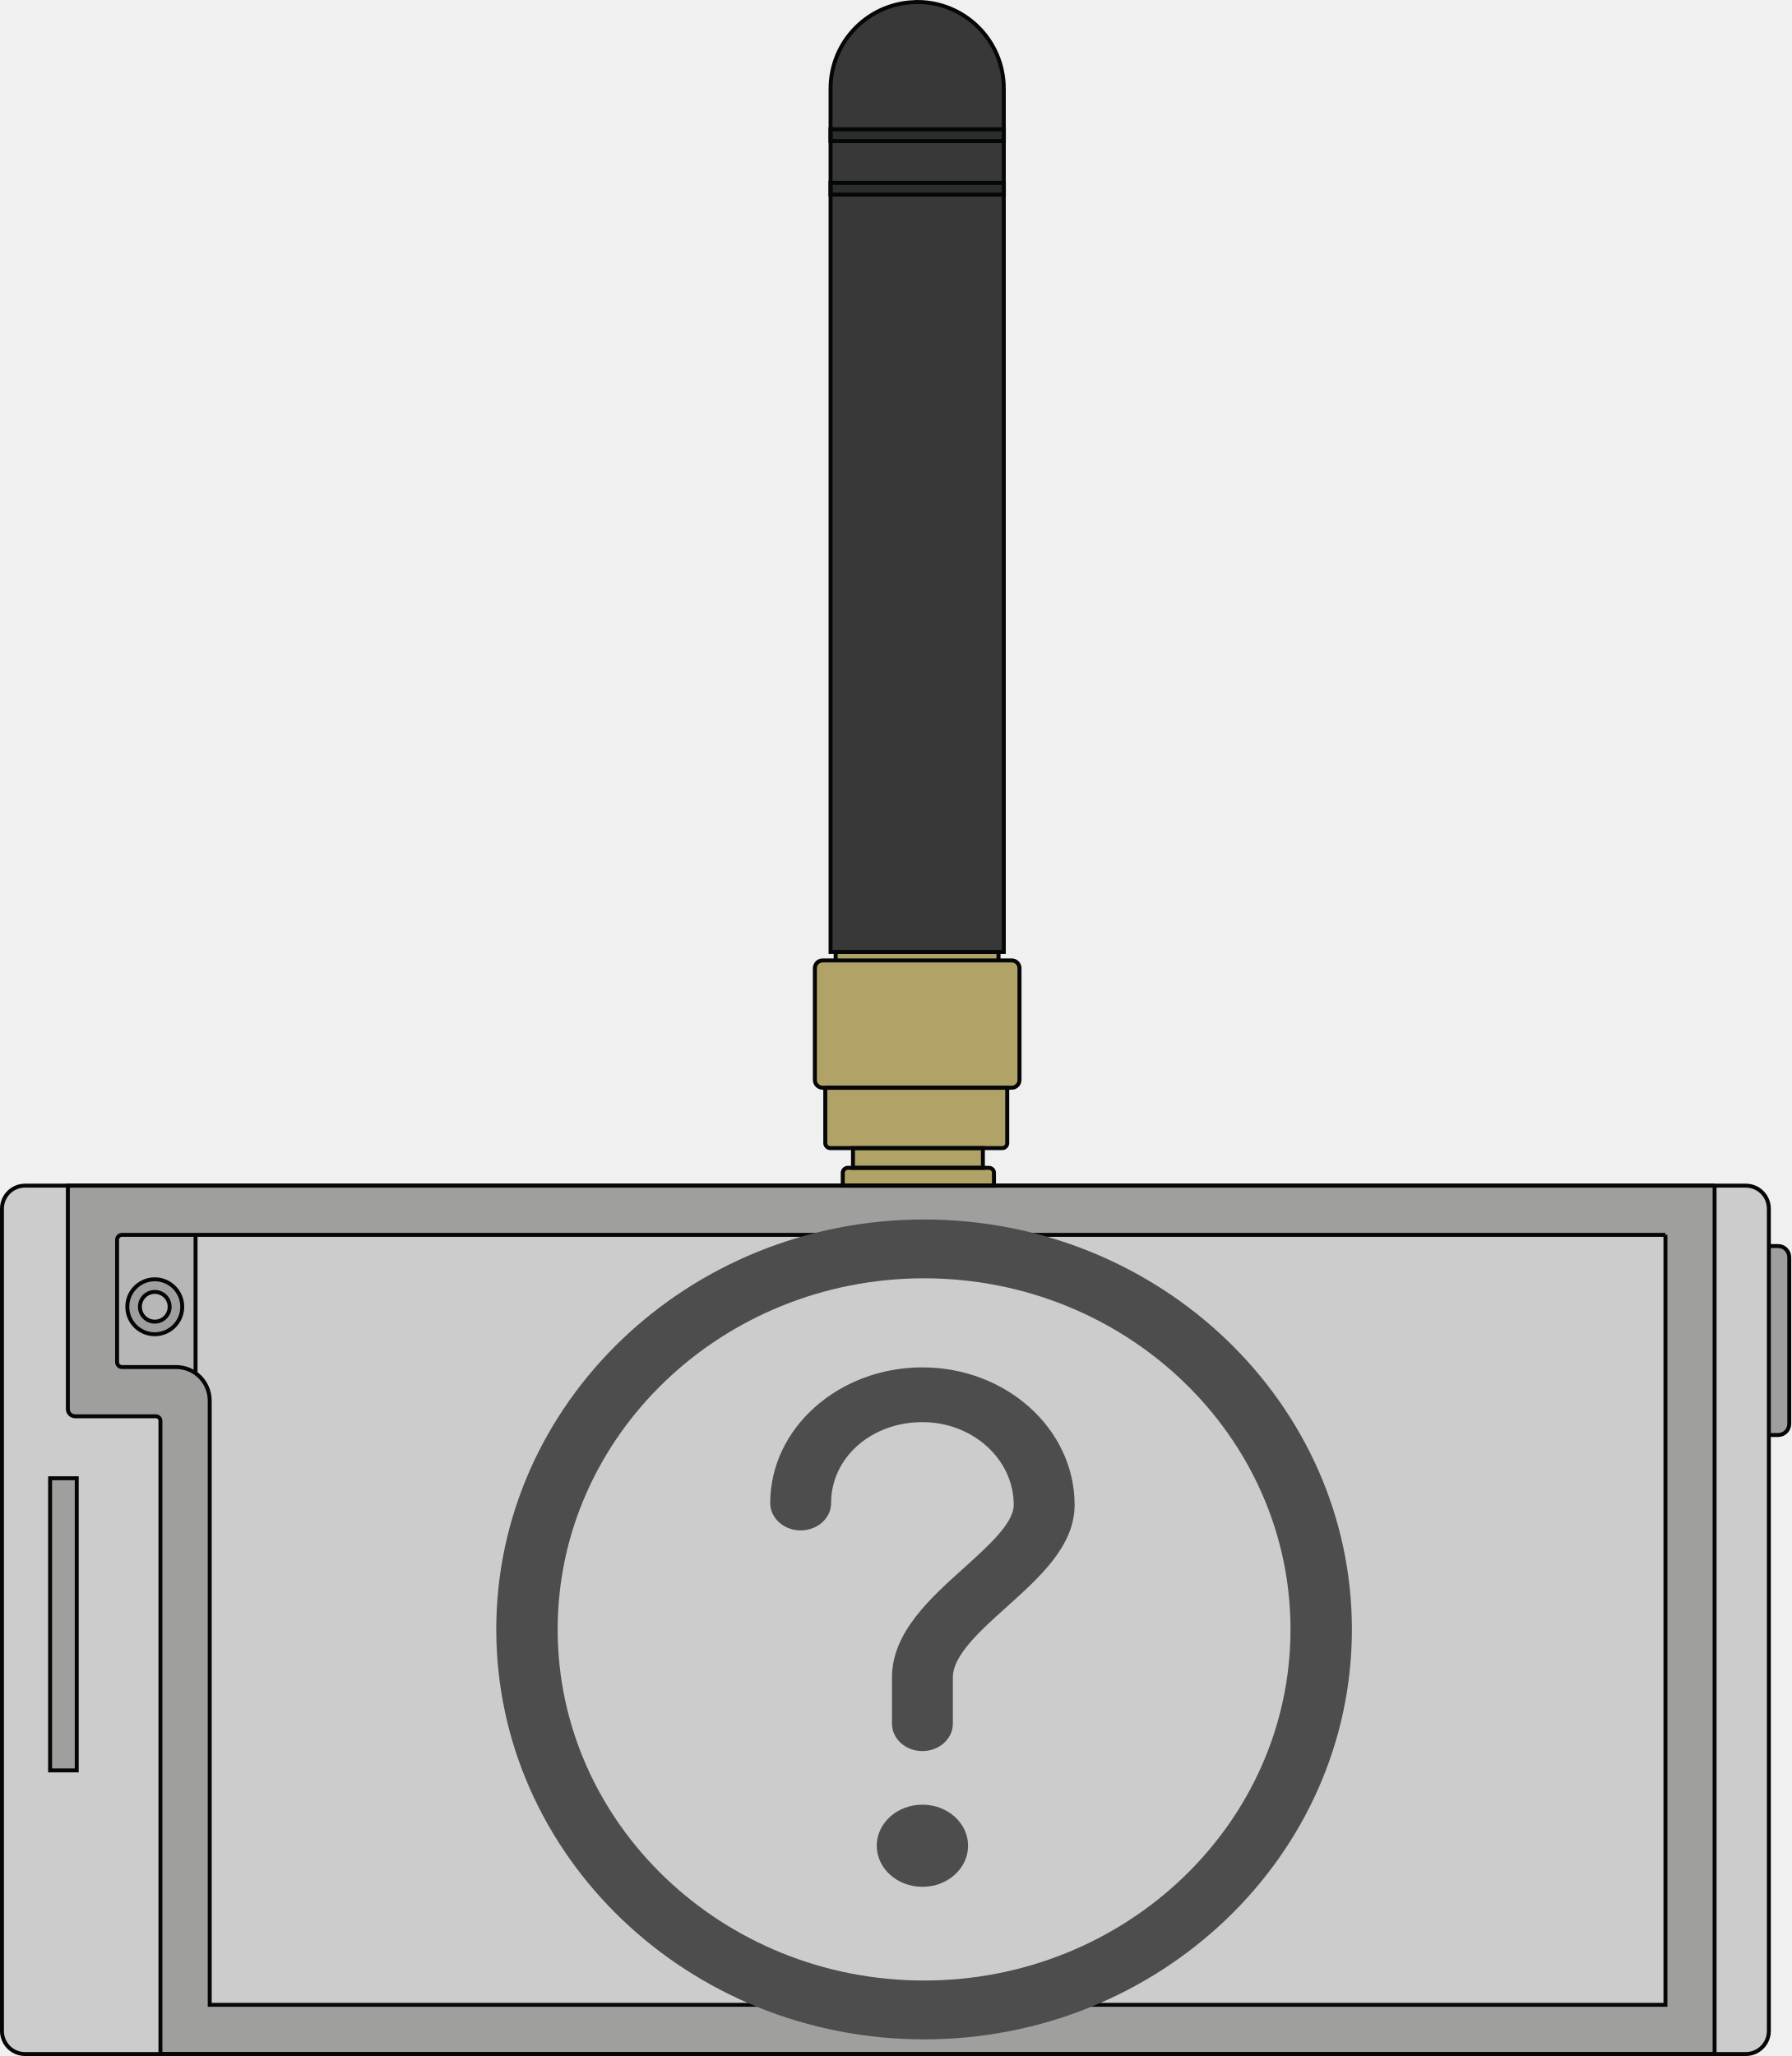
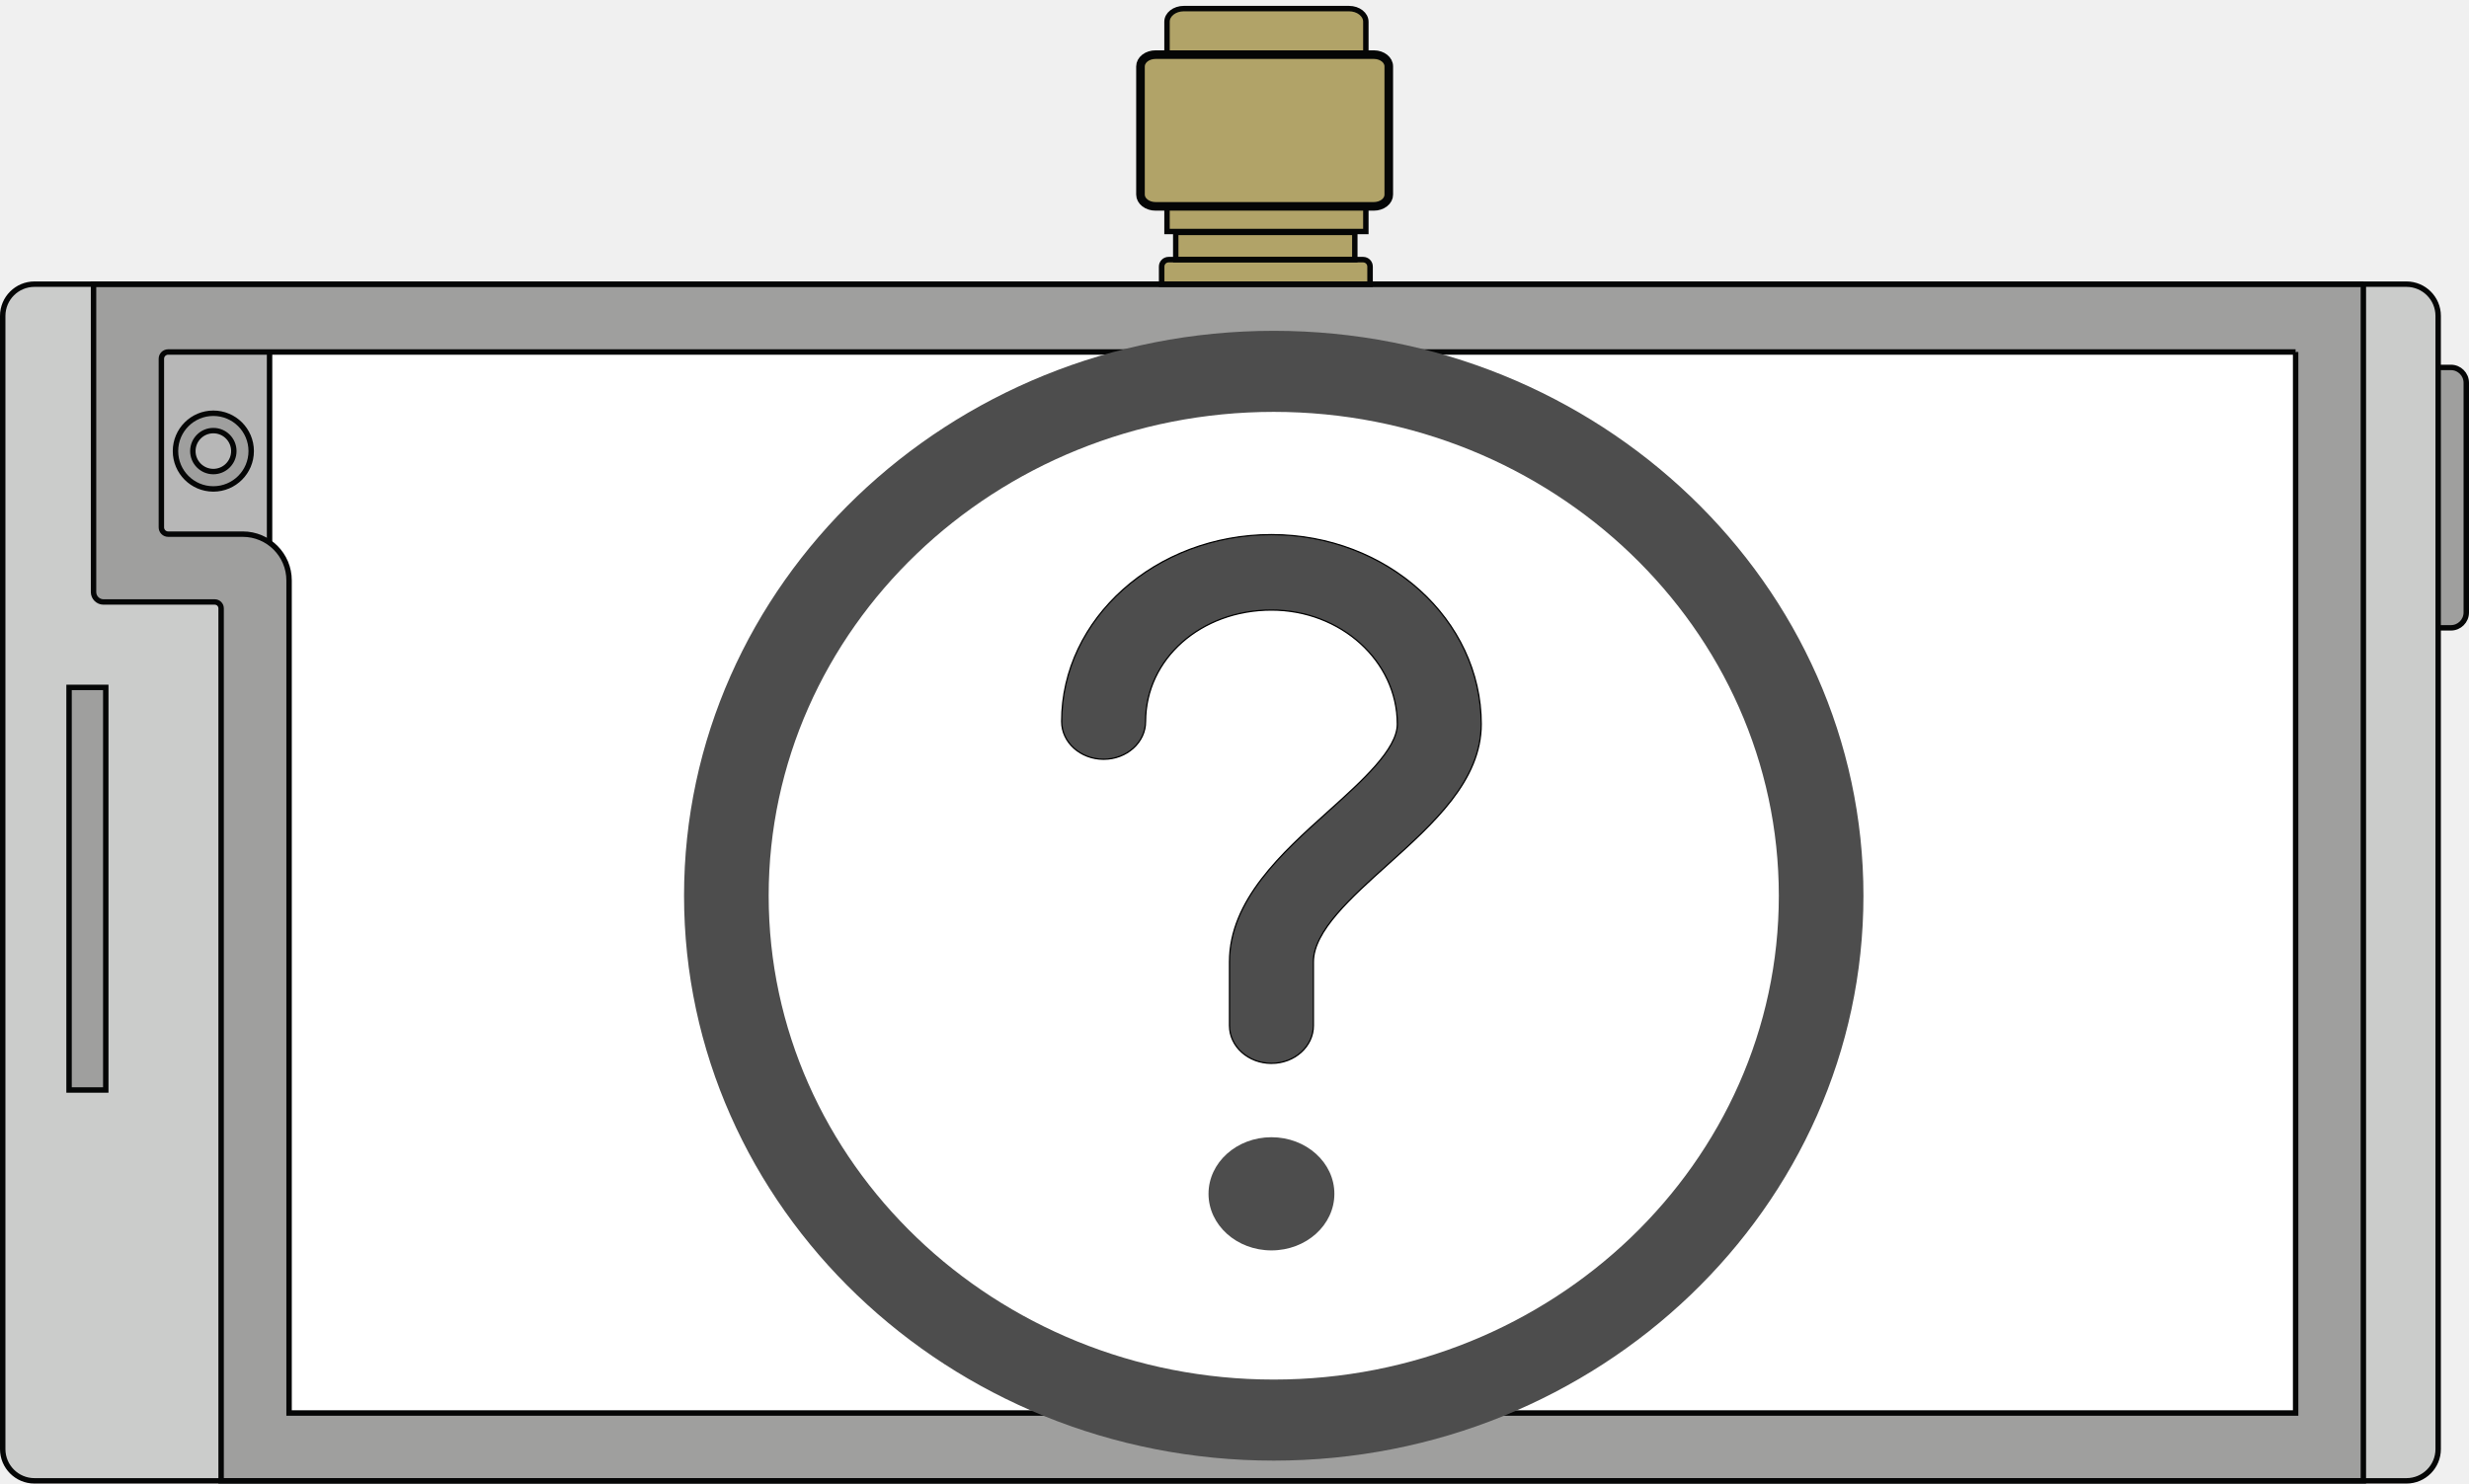
- <svg xmlns="http://www.w3.org/2000/svg" class="svg-icon" style="overflow:hidden;fill:currentColor" viewBox="0 0 909.88 1044.37" version="1.1" id="svg3" xml:space="preserve" width="909.88" height="1044.37">
+ <svg xmlns="http://www.w3.org/2000/svg" class="svg-icon" style="overflow:hidden;fill:currentColor" viewBox="0 0 909.88 546.855" version="1.1" id="svg3" xml:space="preserve" width="909.88" height="546.855">
  <defs id="defs3">
    <style id="style1">.cls-1{fill:#383838;}.cls-2{fill:#9f9f9e;}.cls-3{fill:#cbcccb;}.cls-4{fill:#b7b7b7;}.cls-5{fill:#353535;}.cls-6{fill:#b1a368;}.cls-7{fill:#2c2d2d;}.cls-10,.cls-11,.cls-8,.cls-9{fill:none;stroke:#050606;}.cls-10,.cls-11,.cls-8{stroke-miterlimit:10;}.cls-8,.cls-9{stroke-width:2px;}.cls-9{stroke-linecap:round;stroke-linejoin:round;}.cls-10{stroke-width:2.04px;}.cls-11{stroke-width:1.99px;}.cls-12{fill:#c08c2d;}.cls-13{fill:#af7a2b;}</style>
  </defs>
-   <g id="Layer_7" data-name="Layer 7" transform="translate(-646.6554,-260.5447)">
+   <g id="Layer_7" data-name="Layer 7" transform="translate(-646.6554,-758.0594)">
    <path class="cls-2" d="m 1545.175,893.495 h 4.69 a 5.67,5.67 0 0 1 5.67,5.67 v 84.65 a 5.67,5.67 0 0 1 -5.67,5.67 h -4.69" id="path1-4" />
    <rect class="cls-3" x="647.655" y="862.805" width="897.52" height="441.11" rx="11.7" id="rect2" />
    <path class="cls-2" d="m 681.125,862.805 v 113.48 a 3.67,3.67 0 0 0 3.67,3.67 h 41 a 2.35,2.35 0 0 1 2.35,2.35 V 1303.915 H 1517.605 V 862.805 Z M 1492.645,1278.915 H 753.185 V 972.015 a 17.06,17.06 0 0 0 -17.06,-17.06 h -27.5 a 2.5,2.5 0 0 1 -2.5,-2.5 v -62.15 a 2.5,2.5 0 0 1 2.5,-2.5 h 784 z" id="path2-7" />
-     <path class="cls-3" d="M 1492.645,887.805 V 1278.915 H 753.185 V 972.015 a 17,17 0 0 0 -7.2,-13.92 v -70.29 z" id="path3-7" />
+     <path class="cls-3" d="M 1492.645,887.805 V 1278.915 H 753.185 V 972.015 a 17,17 0 0 0 -7.2,-13.92 v -70.29 z" id="path3-7" style="fill:#ffffff" />
    <path class="cls-4" d="m 745.985,887.805 v 70.29 a 17,17 0 0 0 -9.86,-3.14 h -27.5 a 2.5,2.5 0 0 1 -2.5,-2.5 v -62.15 a 2.5,2.5 0 0 1 2.5,-2.5 z" id="path4" />
    <rect class="cls-2" x="672.105" y="1011.445" width="13.53" height="148.4" id="rect4" />
-     <rect class="cls-6" x="1060.592" y="748.405" width="103.92" height="64.66" rx="3.93" id="rect6" />
    <path class="cls-6" d="m 1077.292,853.765 h 71.71 a 2.55,2.55 0 0 1 2.55,2.55 v 6.48 h -76.8 v -6.48 a 2.55,2.55 0 0 1 2.54,-2.55 z" id="path7" />
-     <path class="cls-6" d="m 1065.862,813.065 h 92.43 v 28.12 a 2.55,2.55 0 0 1 -2.55,2.55 h -87.32 a 2.55,2.55 0 0 1 -2.55,-2.55 v -28.12 z" id="path8" />
+     <path class="cls-8" d="m 1082.92,761.226 h 60.884 a 6.196,4.845 0 0 1 6.196,4.845 v 77.326 h -73.275 v -77.326 a 6.196,4.845 0 0 1 6.196,-4.845 z" id="path39" style="fill:#b1a368" />
+     <rect class="cls-8" x="1066.983" y="778.199" width="91.505" height="55.957" rx="5.551" id="rect39" style="fill:#b1a368" />
+     <path class="cls-2" d="m 1158.452,782.54 v 47.247 a 5.515,4.313 0 0 1 -5.551,4.341 h -80.367 a 5.551,4.341 0 0 1 -5.587,-4.341 v -47.247 a 5.551,4.341 0 0 1 5.587,-4.341 h 80.51 a 5.515,4.313 0 0 1 5.408,4.341 z" id="path41-4" style="fill:none;stroke:#050606;stroke-width:3.167;stroke-miterlimit:10" />
    <rect class="cls-6" x="1079.942" y="843.735" width="65.99" height="10.03" id="rect8" />
-     <polyline class="cls-6" points="1359.86 750.8 1359.86 746.51 1277.14 746.51 1277.14 750.8" id="polyline8" transform="translate(-205.9977,-2.395322)" />
-     <path class="cls-1" d="m 1112.552,261.545 v 0 a 44,44 0 0 1 44,44 v 438.57 h -88 v -438.51 a 44,44 0 0 1 44,-44 z" id="path9" />
-     <rect class="cls-7" x="1068.533" y="326.225" width="88.04" height="5.99" id="rect9" />
-     <rect class="cls-7" x="1068.533" y="353.415" width="88.04" height="5.99" id="rect10" />
    <path class="cls-8" d="M 1492.645,887.805 V 1278.915 H 753.185 V 972.015 a 17.06,17.06 0 0 0 -17.06,-17.06 h -27.5 a 2.5,2.5 0 0 1 -2.5,-2.5 v -62.15 a 2.5,2.5 0 0 1 2.5,-2.5 h 784 m 25,-25 H 681.125 v 113.48 a 3.68,3.68 0 0 0 3.67,3.67 h 41 a 2.35,2.35 0 0 1 2.35,2.35 V 1303.915 H 1517.605 V 862.805 Z" id="path10" />
    <line class="cls-8" x1="745.995" y1="958.095" x2="745.995" y2="887.805" id="line10" />
    <rect class="cls-8" x="672.105" y="1011.445" width="13.53" height="148.4" id="rect11" />
    <path class="cls-8" d="m 1545.175,893.495 h 4.69 a 5.67,5.67 0 0 1 5.67,5.67 v 84.65 a 5.67,5.67 0 0 1 -5.67,5.67 h -4.69" id="path14" />
-     <path class="cls-8" d="m 1112.552,261.545 v 0 a 44,44 0 0 1 44,44 v 438.57 h -88 v -438.51 a 44,44 0 0 1 44,-44 z" id="path15" />
-     <rect class="cls-10" x="1060.592" y="748.405" width="103.92" height="64.66" rx="3.93" id="rect15" />
    <path class="cls-10" d="m 1077.292,853.765 h 71.71 a 2.55,2.55 0 0 1 2.55,2.55 v 6.48 h -76.8 v -6.48 a 2.55,2.55 0 0 1 2.54,-2.55 z" id="path16" />
-     <path class="cls-10" d="m 1065.862,813.065 h 92.43 v 28.12 a 2.55,2.55 0 0 1 -2.55,2.55 h -87.32 a 2.55,2.55 0 0 1 -2.55,-2.55 v -28.12 z" id="path17" />
    <rect class="cls-11" x="1079.942" y="843.735" width="65.99" height="10.03" id="rect17" />
-     <polyline class="cls-10" points="1359.86 750.8 1359.86 746.51 1277.14 746.51 1277.14 750.8" id="polyline17" transform="translate(-205.9977,-2.395322)" />
-     <rect class="cls-10" x="1068.533" y="326.225" width="88.04" height="5.99" id="rect18" />
-     <rect class="cls-10" x="1068.533" y="353.415" width="88.04" height="5.99" id="rect19" />
    <path class="cls-2" d="m 725.275,910.385 a 14,14 0 1 0 14,14 13.95,13.95 0 0 0 -14,-14 z m 0,21.5 a 7.55,7.55 0 1 1 7.54,-7.55 7.55,7.55 0 0 1 -7.54,7.55 z" id="path19" />
    <circle class="cls-8" cx="725.275" cy="924.335" r="7.55" id="circle19" />
    <circle class="cls-8" cx="725.275" cy="924.335" r="13.95" id="circle20" />
+     <path d="m 445.363,440.054 c 0,11.52 10.384,20.859 23.193,20.859 12.809,0 23.193,-9.339 23.193,-20.859 0,-11.52 -10.384,-20.859 -23.193,-20.859 -12.809,0 -23.193,9.339 -23.193,20.859 z" fill="#ccc" id="path1" style="overflow:hidden;fill:#4d4d4d;stroke-width:0.458" transform="translate(646.6554,758.0594)" />
+     <path d="m 469.403,538.401 c -119.834,0 -217.316,-93.406 -217.316,-208.231 0,-114.824 97.482,-208.231 217.316,-208.231 119.834,0 217.316,93.406 217.316,208.231 0,114.824 -97.482,208.231 -217.316,208.231 z m 0,-386.581 c -102.635,0 -186.131,80.006 -186.131,178.35 0,98.329 83.496,178.35 186.131,178.35 102.62,0 186.132,-80.02 186.132,-178.35 0,-98.344 -83.512,-178.35 -186.132,-178.35 z" fill="#ccc" id="path2" style="overflow:hidden;fill:#4d4d4d;stroke-width:0.475" transform="translate(646.6554,758.0594)" />
+     <path d="m 468.556,391.967 c -8.536,0 -15.462,-6.23 -15.462,-13.905 v -23.515 c 0,-22.75 19.327,-40.132 36.397,-55.47 12.508,-11.264 25.451,-22.889 25.451,-32.164 0,-23.181 -20.812,-42.037 -46.386,-42.037 -26.007,0 -46.386,18.05 -46.386,41.092 0,7.676 -6.927,13.905 -15.462,13.905 -8.536,0 -15.462,-6.23 -15.462,-13.906 0,-37.99 34.68,-68.903 77.31,-68.903 42.63,0 77.31,31.33 77.31,69.849 0,20.817 -17.549,36.586 -34.511,51.841 -13.452,12.07 -27.336,24.558 -27.336,35.779 v 23.515 c 0,7.676 -6.927,13.92 -15.463,13.92 z" fill="#ccc" id="path3" style="overflow:hidden;fill:#4d4d4d;stroke-width:0.458;stroke:#000000;stroke-opacity:1" transform="translate(646.6554,758.0594)" />
    <rect class="cls-8" x="647.655" y="862.805" width="897.52" height="441.11" rx="11.7" id="rect28" />
  </g>
-   <path d="m 445.363,937.568 c 0,11.52 10.384,20.859 23.193,20.859 12.809,0 23.193,-9.339 23.193,-20.859 0,-11.52 -10.384,-20.859 -23.193,-20.859 -12.809,0 -23.193,9.339 -23.193,20.859 z" fill="#ccc" id="path1" style="fill:#4d4d4d;stroke-width:0.458" />
-   <path d="m 469.403,1035.916 c -119.834,0 -217.316,-93.406 -217.316,-208.231 0,-114.824 97.482,-208.231 217.316,-208.231 119.834,0 217.316,93.406 217.316,208.231 0,114.824 -97.482,208.231 -217.316,208.231 z m 0,-386.581 c -102.635,0 -186.131,80.006 -186.131,178.35 0,98.329 83.496,178.35 186.131,178.35 102.62,0 186.132,-80.02 186.132,-178.35 0,-98.344 -83.512,-178.35 -186.132,-178.35 z" fill="#ccc" id="path2" style="fill:#4d4d4d;stroke-width:0.475" />
-   <path d="m 468.556,889.482 c -8.536,0 -15.462,-6.23 -15.462,-13.905 v -23.515 c 0,-22.75 19.327,-40.132 36.397,-55.47 12.508,-11.264 25.451,-22.889 25.451,-32.164 0,-23.181 -20.812,-42.037 -46.386,-42.037 -26.007,0 -46.386,18.05 -46.386,41.092 0,7.676 -6.927,13.905 -15.462,13.905 -8.536,0 -15.462,-6.23 -15.462,-13.906 0,-37.99 34.68,-68.903 77.31,-68.903 42.63,0 77.31,31.33 77.31,69.849 0,20.817 -17.549,36.586 -34.511,51.841 -13.452,12.07 -27.336,24.558 -27.336,35.779 v 23.515 c 0,7.676 -6.927,13.92 -15.463,13.92 z" fill="#ccc" id="path3" style="fill:#4d4d4d;stroke-width:0.458" />
+   <path style="fill:#ffffff;fill-opacity:0;stroke-width:0.92" d="m 107.418,363.034 -0.238,-156.305 -2.99,-3.721 -2.99,-3.721 v -34.094 -34.094 l 150.65,0.048 150.65,0.048 -8.28,3.069 c -19.315,7.16 -34.462,14.825 -50.217,25.41 -50.576,33.982 -84.357,88.87 -91.062,147.96 -1.433,12.633 -0.635,44.702 1.388,55.764 7.762,42.443 25.984,77.927 55.678,108.42 17.378,17.846 33.99,30.299 55.429,41.553 l 11.305,5.934 -134.542,0.017 -134.542,0.017 z" id="path11" />
+   <path style="fill:#ffffff;fill-opacity:0;stroke-width:0.92" d="m 107.418,363.034 -0.238,-156.305 -2.99,-3.721 -2.99,-3.721 v -34.094 -34.094 l 150.65,0.048 150.65,0.048 -8.28,3.069 c -19.315,7.16 -34.462,14.825 -50.217,25.41 -50.576,33.982 -84.357,88.87 -91.062,147.96 -1.433,12.633 -0.635,44.702 1.388,55.764 7.762,42.443 25.984,77.927 55.678,108.42 17.378,17.846 33.99,30.299 55.429,41.553 l 11.305,5.934 -134.542,0.017 -134.542,0.017 z" id="path12" />
+   <path style="fill:#ffffff;fill-opacity:0;stroke-width:0.92" d="m 107.418,363.034 -0.238,-156.305 -2.99,-3.721 -2.99,-3.721 v -34.094 -34.094 l 150.65,0.048 150.65,0.048 -8.28,3.069 c -19.315,7.16 -34.462,14.825 -50.217,25.41 -50.576,33.982 -84.357,88.87 -91.062,147.96 -1.433,12.633 -0.635,44.702 1.388,55.764 7.762,42.443 25.984,77.927 55.678,108.42 17.378,17.846 33.99,30.299 55.429,41.553 l 11.305,5.934 -134.542,0.017 -134.542,0.017 z" id="path13" />
</svg>
